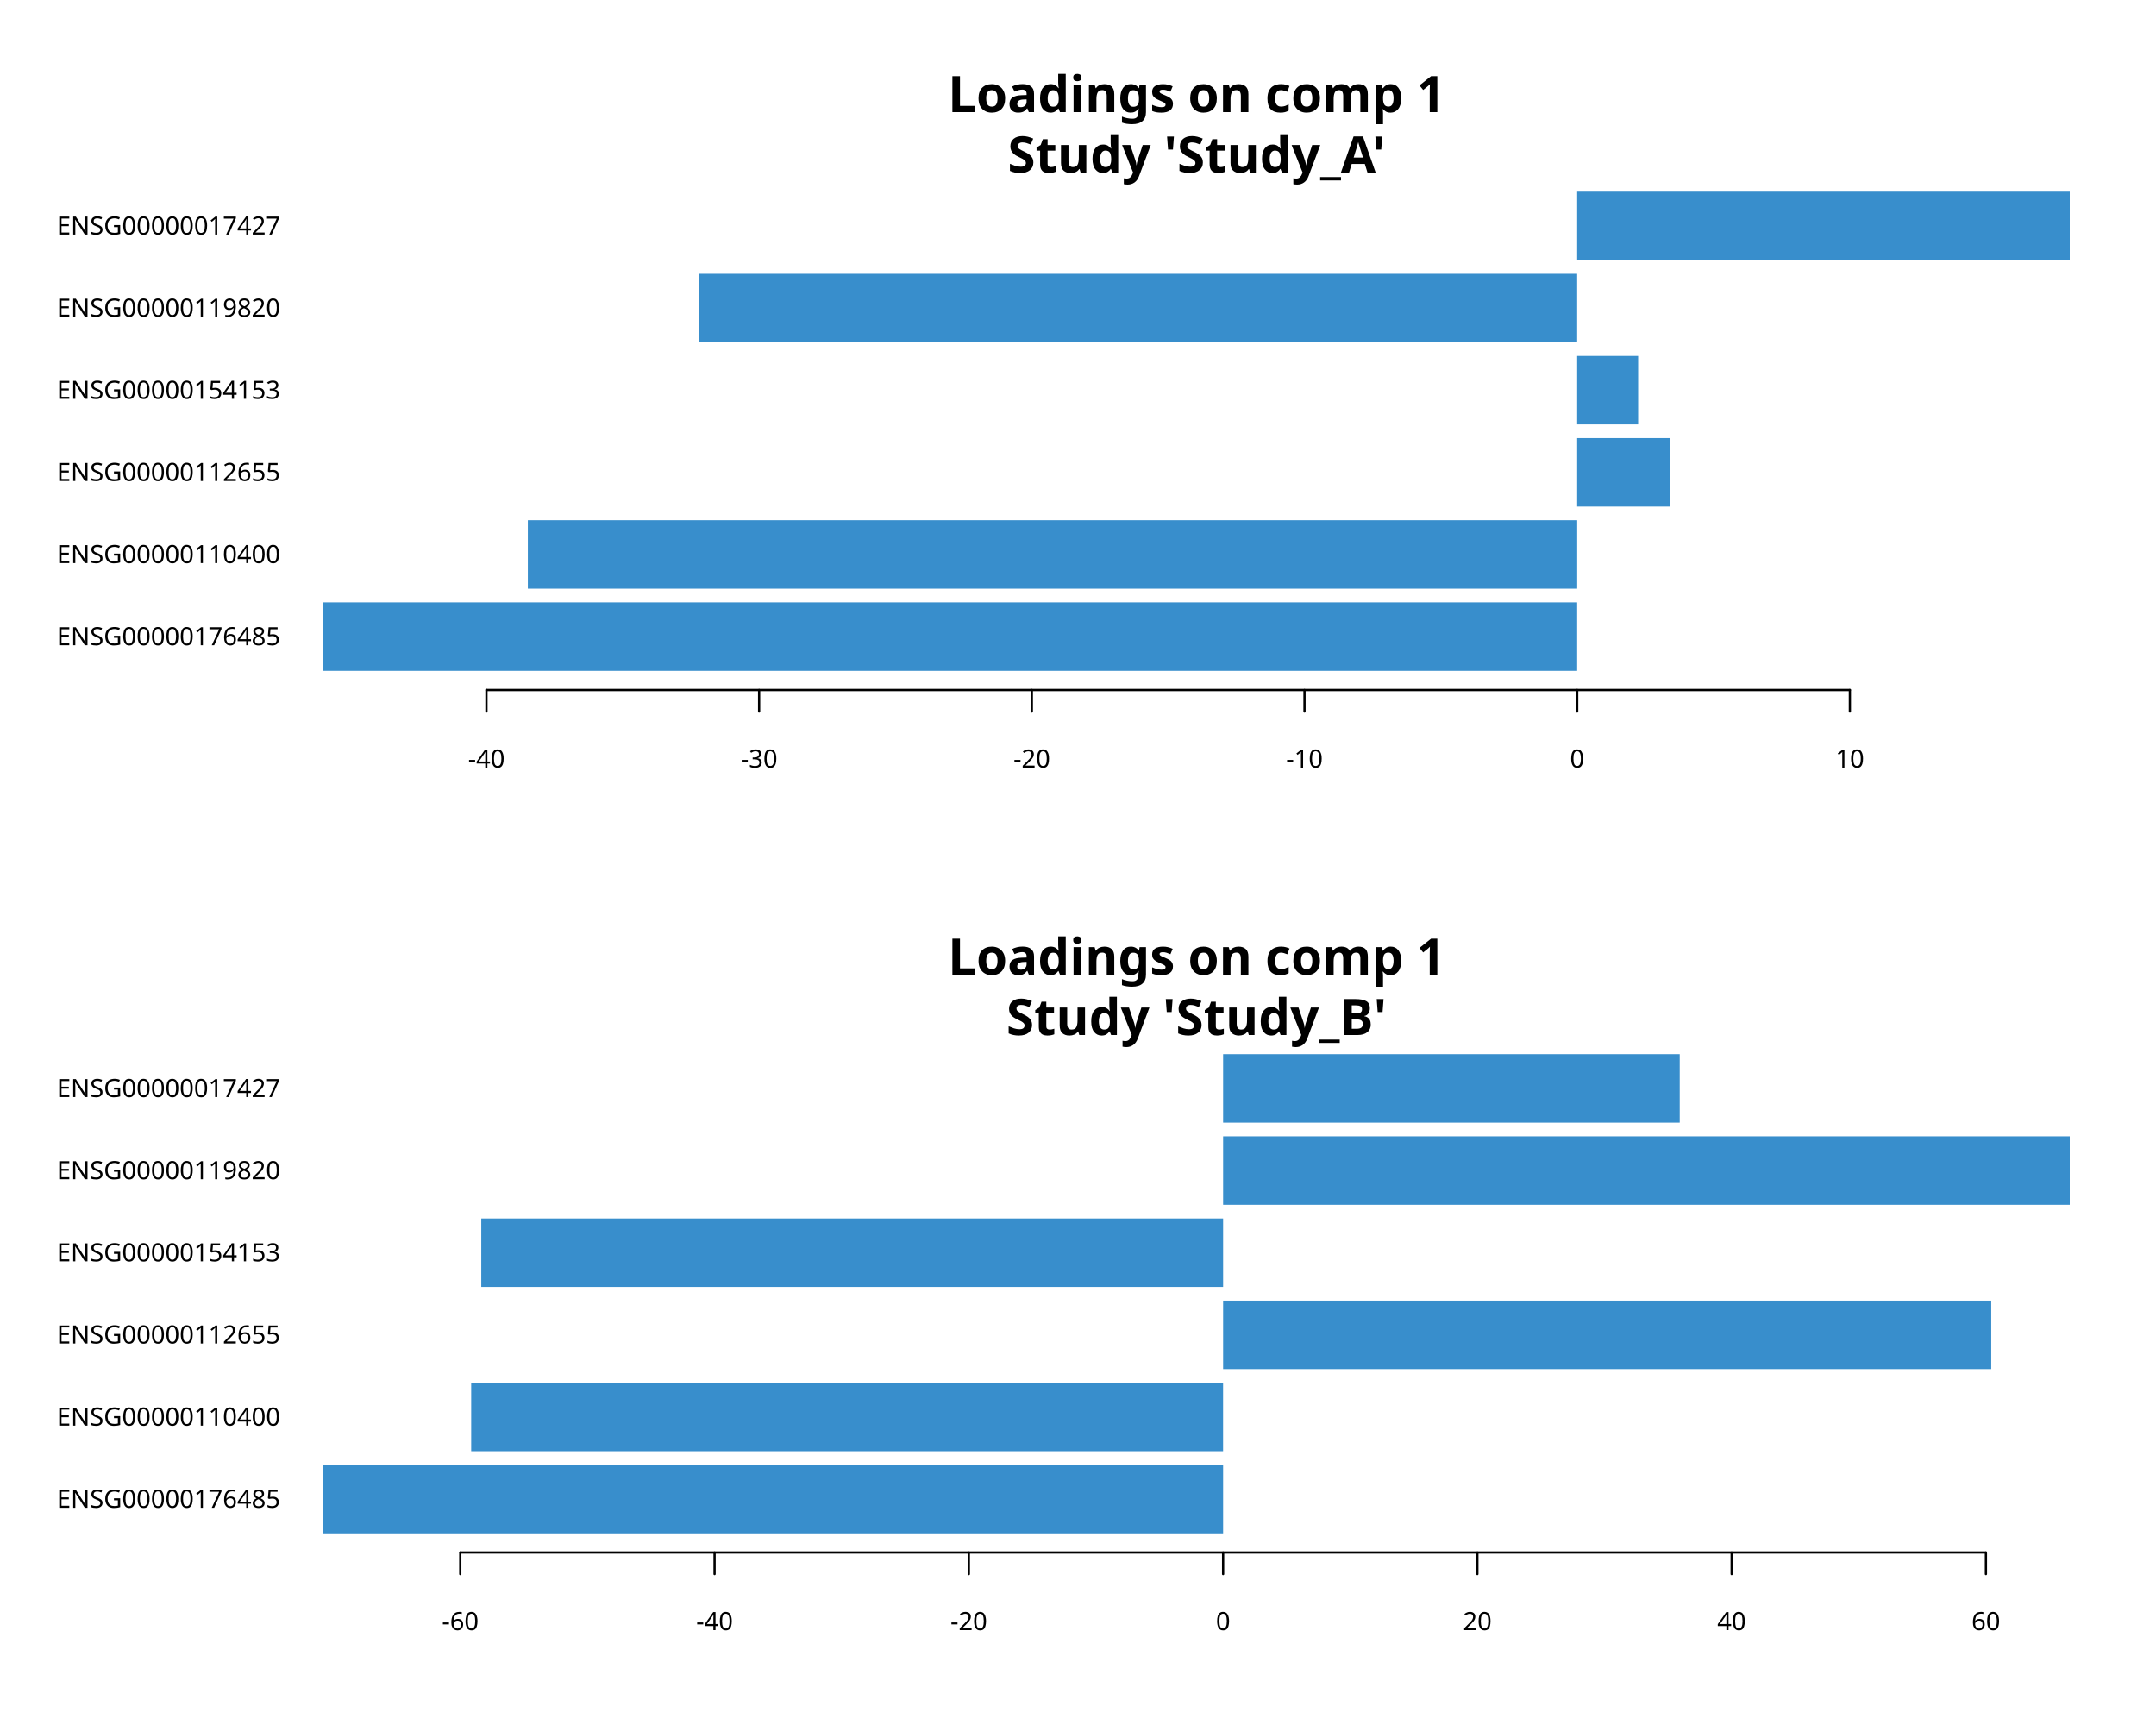
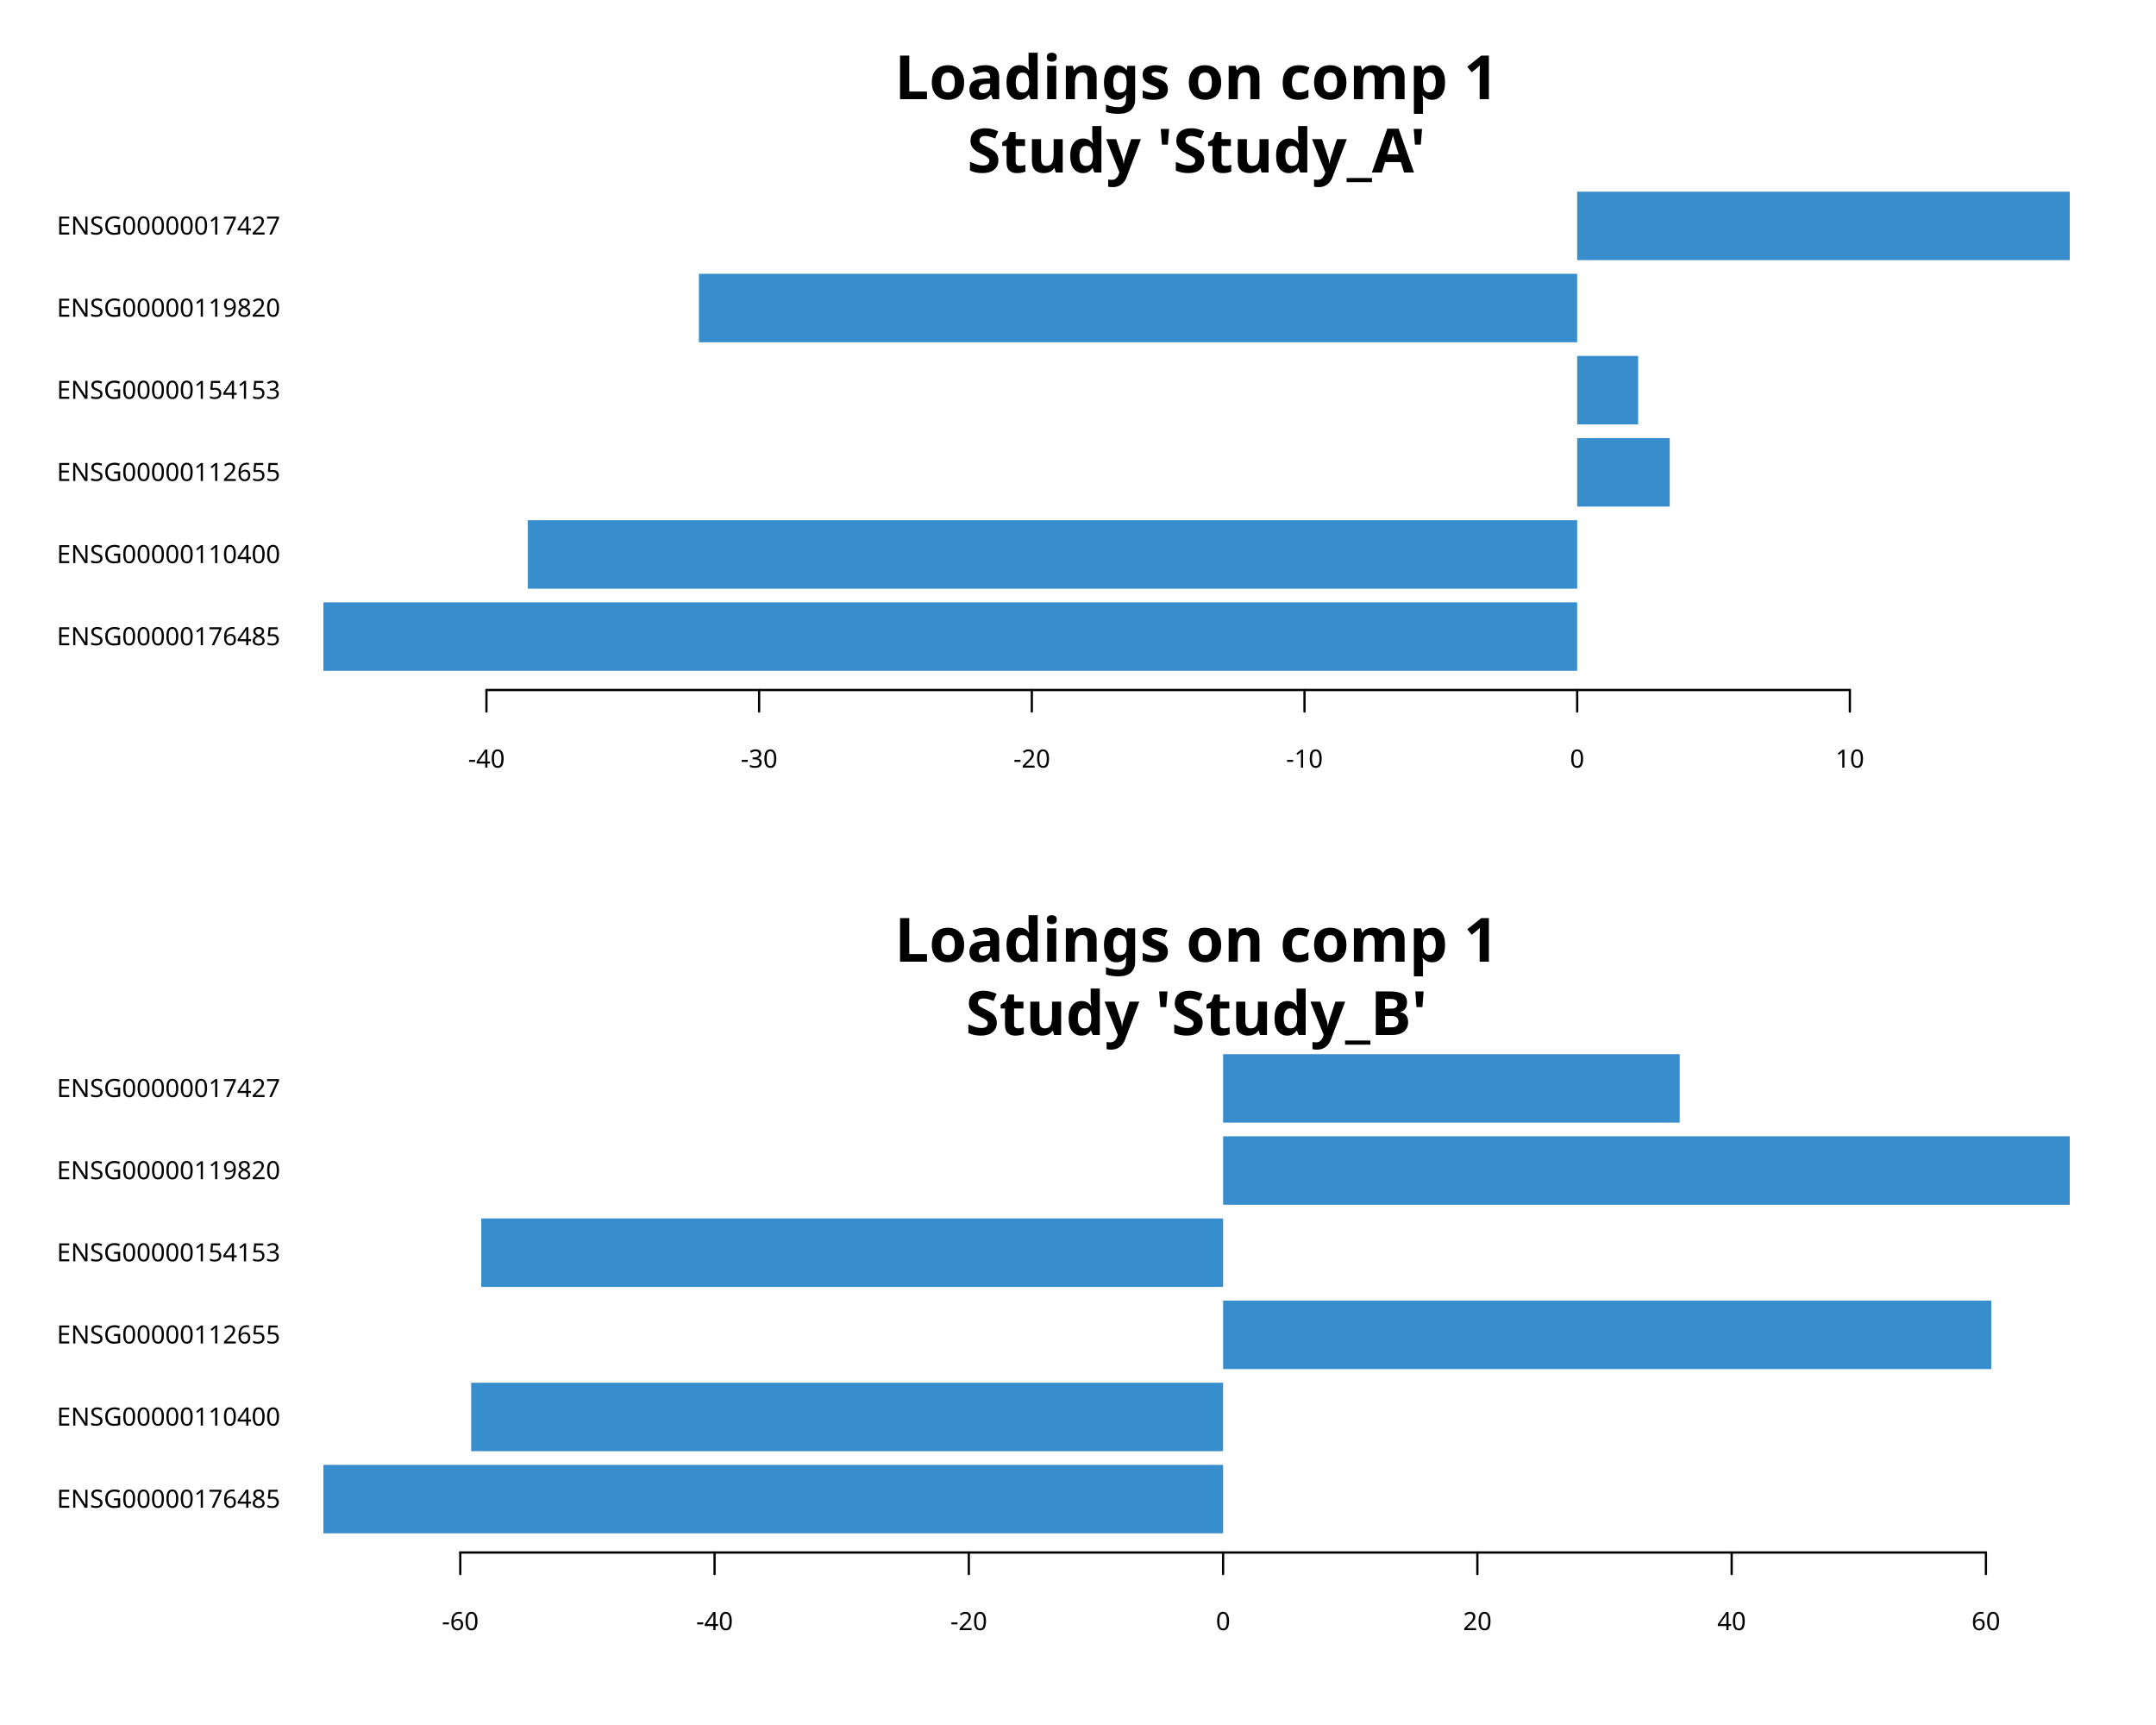
<svg xmlns="http://www.w3.org/2000/svg" class="svglite" data-engine-version="2.0" width="720.00pt" height="576.00pt" viewBox="0 0 720.00 576.00">
  <defs>
    <style type="text/css">
    .svglite line, .svglite polyline, .svglite polygon, .svglite path, .svglite rect, .svglite circle {
      fill: none;
      stroke: #000000;
      stroke-linecap: round;
      stroke-linejoin: round;
      stroke-miterlimit: 10.00;
    }
  </style>
  </defs>
  <rect width="100%" height="100%" style="stroke: none; fill: #FFFFFF;" />
  <defs>
    <clipPath id="cpMC4wMHw3MjAuMDB8MC4wMHw1NzYuMDA=">
      <rect x="0.00" y="0.00" width="720.00" height="576.00" />
    </clipPath>
  </defs>
  <g clip-path="url(#cpMC4wMHw3MjAuMDB8MC4wMHw1NzYuMDA=)">
</g>
  <defs>
    <clipPath id="cpMC4wMHw3MjAuMDB8MC4wMHwyODguMDA=">
      <rect x="0.00" y="0.00" width="720.00" height="288.00" />
    </clipPath>
  </defs>
  <g clip-path="url(#cpMC4wMHw3MjAuMDB8MC4wMHwyODguMDA=)">
    <rect x="108.00" y="201.14" width="418.70" height="22.86" style="stroke-width: 0.75; stroke: none; fill: #388ECC;" />
    <rect x="176.27" y="173.71" width="350.44" height="22.86" style="stroke-width: 0.75; stroke: none; fill: #388ECC;" />
    <rect x="526.70" y="146.29" width="30.91" height="22.86" style="stroke-width: 0.75; stroke: none; fill: #388ECC;" />
    <rect x="526.70" y="118.86" width="20.36" height="22.86" style="stroke-width: 0.75; stroke: none; fill: #388ECC;" />
    <rect x="233.40" y="91.43" width="293.30" height="22.86" style="stroke-width: 0.75; stroke: none; fill: #388ECC;" />
    <rect x="526.70" y="64.00" width="164.50" height="22.86" style="stroke-width: 0.75; stroke: none; fill: #388ECC;" />
  </g>
  <g clip-path="url(#cpMC4wMHw3MjAuMDB8MC4wMHw1NzYuMDA=)">
    <text x="93.60" y="215.46" text-anchor="end" style="font-size: 8.40px; font-family: sans;" textLength="75.21px" lengthAdjust="spacingAndGlyphs">ENSG00000176485</text>
    <text x="93.60" y="188.03" text-anchor="end" style="font-size: 8.40px; font-family: sans;" textLength="75.21px" lengthAdjust="spacingAndGlyphs">ENSG00000110400</text>
    <text x="93.60" y="160.60" text-anchor="end" style="font-size: 8.40px; font-family: sans;" textLength="75.21px" lengthAdjust="spacingAndGlyphs">ENSG00000112655</text>
    <text x="93.60" y="133.18" text-anchor="end" style="font-size: 8.40px; font-family: sans;" textLength="75.21px" lengthAdjust="spacingAndGlyphs">ENSG00000154153</text>
    <text x="93.60" y="105.75" text-anchor="end" style="font-size: 8.40px; font-family: sans;" textLength="75.21px" lengthAdjust="spacingAndGlyphs">ENSG00000119820</text>
    <text x="93.60" y="78.32" text-anchor="end" style="font-size: 8.40px; font-family: sans;" textLength="75.21px" lengthAdjust="spacingAndGlyphs">ENSG00000017427</text>
    <line x1="162.45" y1="230.40" x2="617.77" y2="230.40" style="stroke-width: 0.75;" />
    <line x1="162.45" y1="230.40" x2="162.45" y2="237.60" style="stroke-width: 0.75;" />
    <line x1="253.51" y1="230.40" x2="253.51" y2="237.60" style="stroke-width: 0.75;" />
    <line x1="344.58" y1="230.40" x2="344.58" y2="237.60" style="stroke-width: 0.75;" />
    <line x1="435.64" y1="230.40" x2="435.64" y2="237.60" style="stroke-width: 0.75;" />
    <line x1="526.70" y1="230.40" x2="526.70" y2="237.60" style="stroke-width: 0.75;" />
    <line x1="617.77" y1="230.40" x2="617.77" y2="237.60" style="stroke-width: 0.75;" />
    <text x="162.45" y="256.32" text-anchor="middle" style="font-size: 8.40px; font-family: sans;" textLength="12.14px" lengthAdjust="spacingAndGlyphs">-40</text>
    <text x="253.51" y="256.32" text-anchor="middle" style="font-size: 8.40px; font-family: sans;" textLength="12.14px" lengthAdjust="spacingAndGlyphs">-30</text>
    <text x="344.58" y="256.32" text-anchor="middle" style="font-size: 8.40px; font-family: sans;" textLength="12.14px" lengthAdjust="spacingAndGlyphs">-20</text>
    <text x="435.64" y="256.32" text-anchor="middle" style="font-size: 8.40px; font-family: sans;" textLength="12.14px" lengthAdjust="spacingAndGlyphs">-10</text>
    <text x="526.70" y="256.32" text-anchor="middle" style="font-size: 8.40px; font-family: sans;" textLength="4.67px" lengthAdjust="spacingAndGlyphs">0</text>
    <text x="617.77" y="256.32" text-anchor="middle" style="font-size: 8.40px; font-family: sans;" textLength="9.34px" lengthAdjust="spacingAndGlyphs">10</text>
  </g>
  <g clip-path="url(#cpMC4wMHw3MjAuMDB8MC4wMHwyODguMDA=)">
-     <text x="399.60" y="37.44" text-anchor="middle" style="font-size: 16.80px; font-weight: bold; font-family: sans;" textLength="151.33px" lengthAdjust="spacingAndGlyphs">Loadings on comp 1</text>
-     <text x="399.60" y="57.60" text-anchor="middle" style="font-size: 16.80px; font-weight: bold; font-family: sans;" textLength="117.57px" lengthAdjust="spacingAndGlyphs">Study 'Study_A'</text>
+     <text x="399.60" y="33.12" text-anchor="middle" style="font-size: 20.40px; font-weight: bold; font-family: sans;" textLength="183.76px" lengthAdjust="spacingAndGlyphs">Loadings on comp 1</text>
+     <text x="399.60" y="57.60" text-anchor="middle" style="font-size: 20.40px; font-weight: bold; font-family: sans;" textLength="142.77px" lengthAdjust="spacingAndGlyphs">Study 'Study_A'</text>
  </g>
  <defs>
    <clipPath id="cpMC4wMHw3MjAuMDB8Mjg4LjAwfDU3Ni4wMA==">
      <rect x="0.00" y="288.00" width="720.00" height="288.00" />
    </clipPath>
  </defs>
  <g clip-path="url(#cpMC4wMHw3MjAuMDB8Mjg4LjAwfDU3Ni4wMA==)">
    <rect x="108.00" y="489.14" width="300.46" height="22.86" style="stroke-width: 0.75; stroke: none; fill: #388ECC;" />
    <rect x="157.35" y="461.71" width="251.10" height="22.86" style="stroke-width: 0.75; stroke: none; fill: #388ECC;" />
    <rect x="408.46" y="434.29" width="256.52" height="22.86" style="stroke-width: 0.75; stroke: none; fill: #388ECC;" />
    <rect x="160.72" y="406.86" width="247.74" height="22.86" style="stroke-width: 0.75; stroke: none; fill: #388ECC;" />
    <rect x="408.46" y="379.43" width="282.74" height="22.86" style="stroke-width: 0.75; stroke: none; fill: #388ECC;" />
    <rect x="408.46" y="352.00" width="152.49" height="22.86" style="stroke-width: 0.75; stroke: none; fill: #388ECC;" />
  </g>
  <g clip-path="url(#cpMC4wMHw3MjAuMDB8MC4wMHw1NzYuMDA=)">
    <text x="93.60" y="503.46" text-anchor="end" style="font-size: 8.40px; font-family: sans;" textLength="75.21px" lengthAdjust="spacingAndGlyphs">ENSG00000176485</text>
    <text x="93.60" y="476.03" text-anchor="end" style="font-size: 8.40px; font-family: sans;" textLength="75.21px" lengthAdjust="spacingAndGlyphs">ENSG00000110400</text>
    <text x="93.60" y="448.60" text-anchor="end" style="font-size: 8.40px; font-family: sans;" textLength="75.21px" lengthAdjust="spacingAndGlyphs">ENSG00000112655</text>
    <text x="93.60" y="421.18" text-anchor="end" style="font-size: 8.40px; font-family: sans;" textLength="75.21px" lengthAdjust="spacingAndGlyphs">ENSG00000154153</text>
    <text x="93.60" y="393.75" text-anchor="end" style="font-size: 8.40px; font-family: sans;" textLength="75.21px" lengthAdjust="spacingAndGlyphs">ENSG00000119820</text>
    <text x="93.60" y="366.32" text-anchor="end" style="font-size: 8.40px; font-family: sans;" textLength="75.21px" lengthAdjust="spacingAndGlyphs">ENSG00000017427</text>
    <line x1="153.71" y1="518.40" x2="663.20" y2="518.40" style="stroke-width: 0.75;" />
    <line x1="153.71" y1="518.40" x2="153.71" y2="525.60" style="stroke-width: 0.75;" />
    <line x1="238.63" y1="518.40" x2="238.63" y2="525.60" style="stroke-width: 0.75;" />
    <line x1="323.54" y1="518.40" x2="323.54" y2="525.60" style="stroke-width: 0.75;" />
    <line x1="408.46" y1="518.40" x2="408.46" y2="525.60" style="stroke-width: 0.75;" />
    <line x1="493.37" y1="518.40" x2="493.37" y2="525.60" style="stroke-width: 0.75;" />
    <line x1="578.29" y1="518.40" x2="578.29" y2="525.60" style="stroke-width: 0.75;" />
    <line x1="663.20" y1="518.40" x2="663.20" y2="525.60" style="stroke-width: 0.75;" />
    <text x="153.71" y="544.32" text-anchor="middle" style="font-size: 8.40px; font-family: sans;" textLength="12.14px" lengthAdjust="spacingAndGlyphs">-60</text>
    <text x="238.63" y="544.32" text-anchor="middle" style="font-size: 8.40px; font-family: sans;" textLength="12.14px" lengthAdjust="spacingAndGlyphs">-40</text>
    <text x="323.54" y="544.32" text-anchor="middle" style="font-size: 8.40px; font-family: sans;" textLength="12.14px" lengthAdjust="spacingAndGlyphs">-20</text>
    <text x="408.46" y="544.32" text-anchor="middle" style="font-size: 8.40px; font-family: sans;" textLength="4.67px" lengthAdjust="spacingAndGlyphs">0</text>
    <text x="493.37" y="544.32" text-anchor="middle" style="font-size: 8.40px; font-family: sans;" textLength="9.34px" lengthAdjust="spacingAndGlyphs">20</text>
    <text x="578.29" y="544.32" text-anchor="middle" style="font-size: 8.40px; font-family: sans;" textLength="9.34px" lengthAdjust="spacingAndGlyphs">40</text>
    <text x="663.20" y="544.32" text-anchor="middle" style="font-size: 8.40px; font-family: sans;" textLength="9.34px" lengthAdjust="spacingAndGlyphs">60</text>
  </g>
  <g clip-path="url(#cpMC4wMHw3MjAuMDB8Mjg4LjAwfDU3Ni4wMA==)">
-     <text x="399.60" y="325.44" text-anchor="middle" style="font-size: 16.80px; font-weight: bold; font-family: sans;" textLength="151.33px" lengthAdjust="spacingAndGlyphs">Loadings on comp 1</text>
-     <text x="399.60" y="345.60" text-anchor="middle" style="font-size: 16.80px; font-weight: bold; font-family: sans;" textLength="117.57px" lengthAdjust="spacingAndGlyphs">Study 'Study_B'</text>
+     <text x="399.60" y="321.12" text-anchor="middle" style="font-size: 20.40px; font-weight: bold; font-family: sans;" textLength="183.76px" lengthAdjust="spacingAndGlyphs">Loadings on comp 1</text>
+     <text x="399.60" y="345.60" text-anchor="middle" style="font-size: 20.40px; font-weight: bold; font-family: sans;" textLength="142.77px" lengthAdjust="spacingAndGlyphs">Study 'Study_B'</text>
  </g>
</svg>
